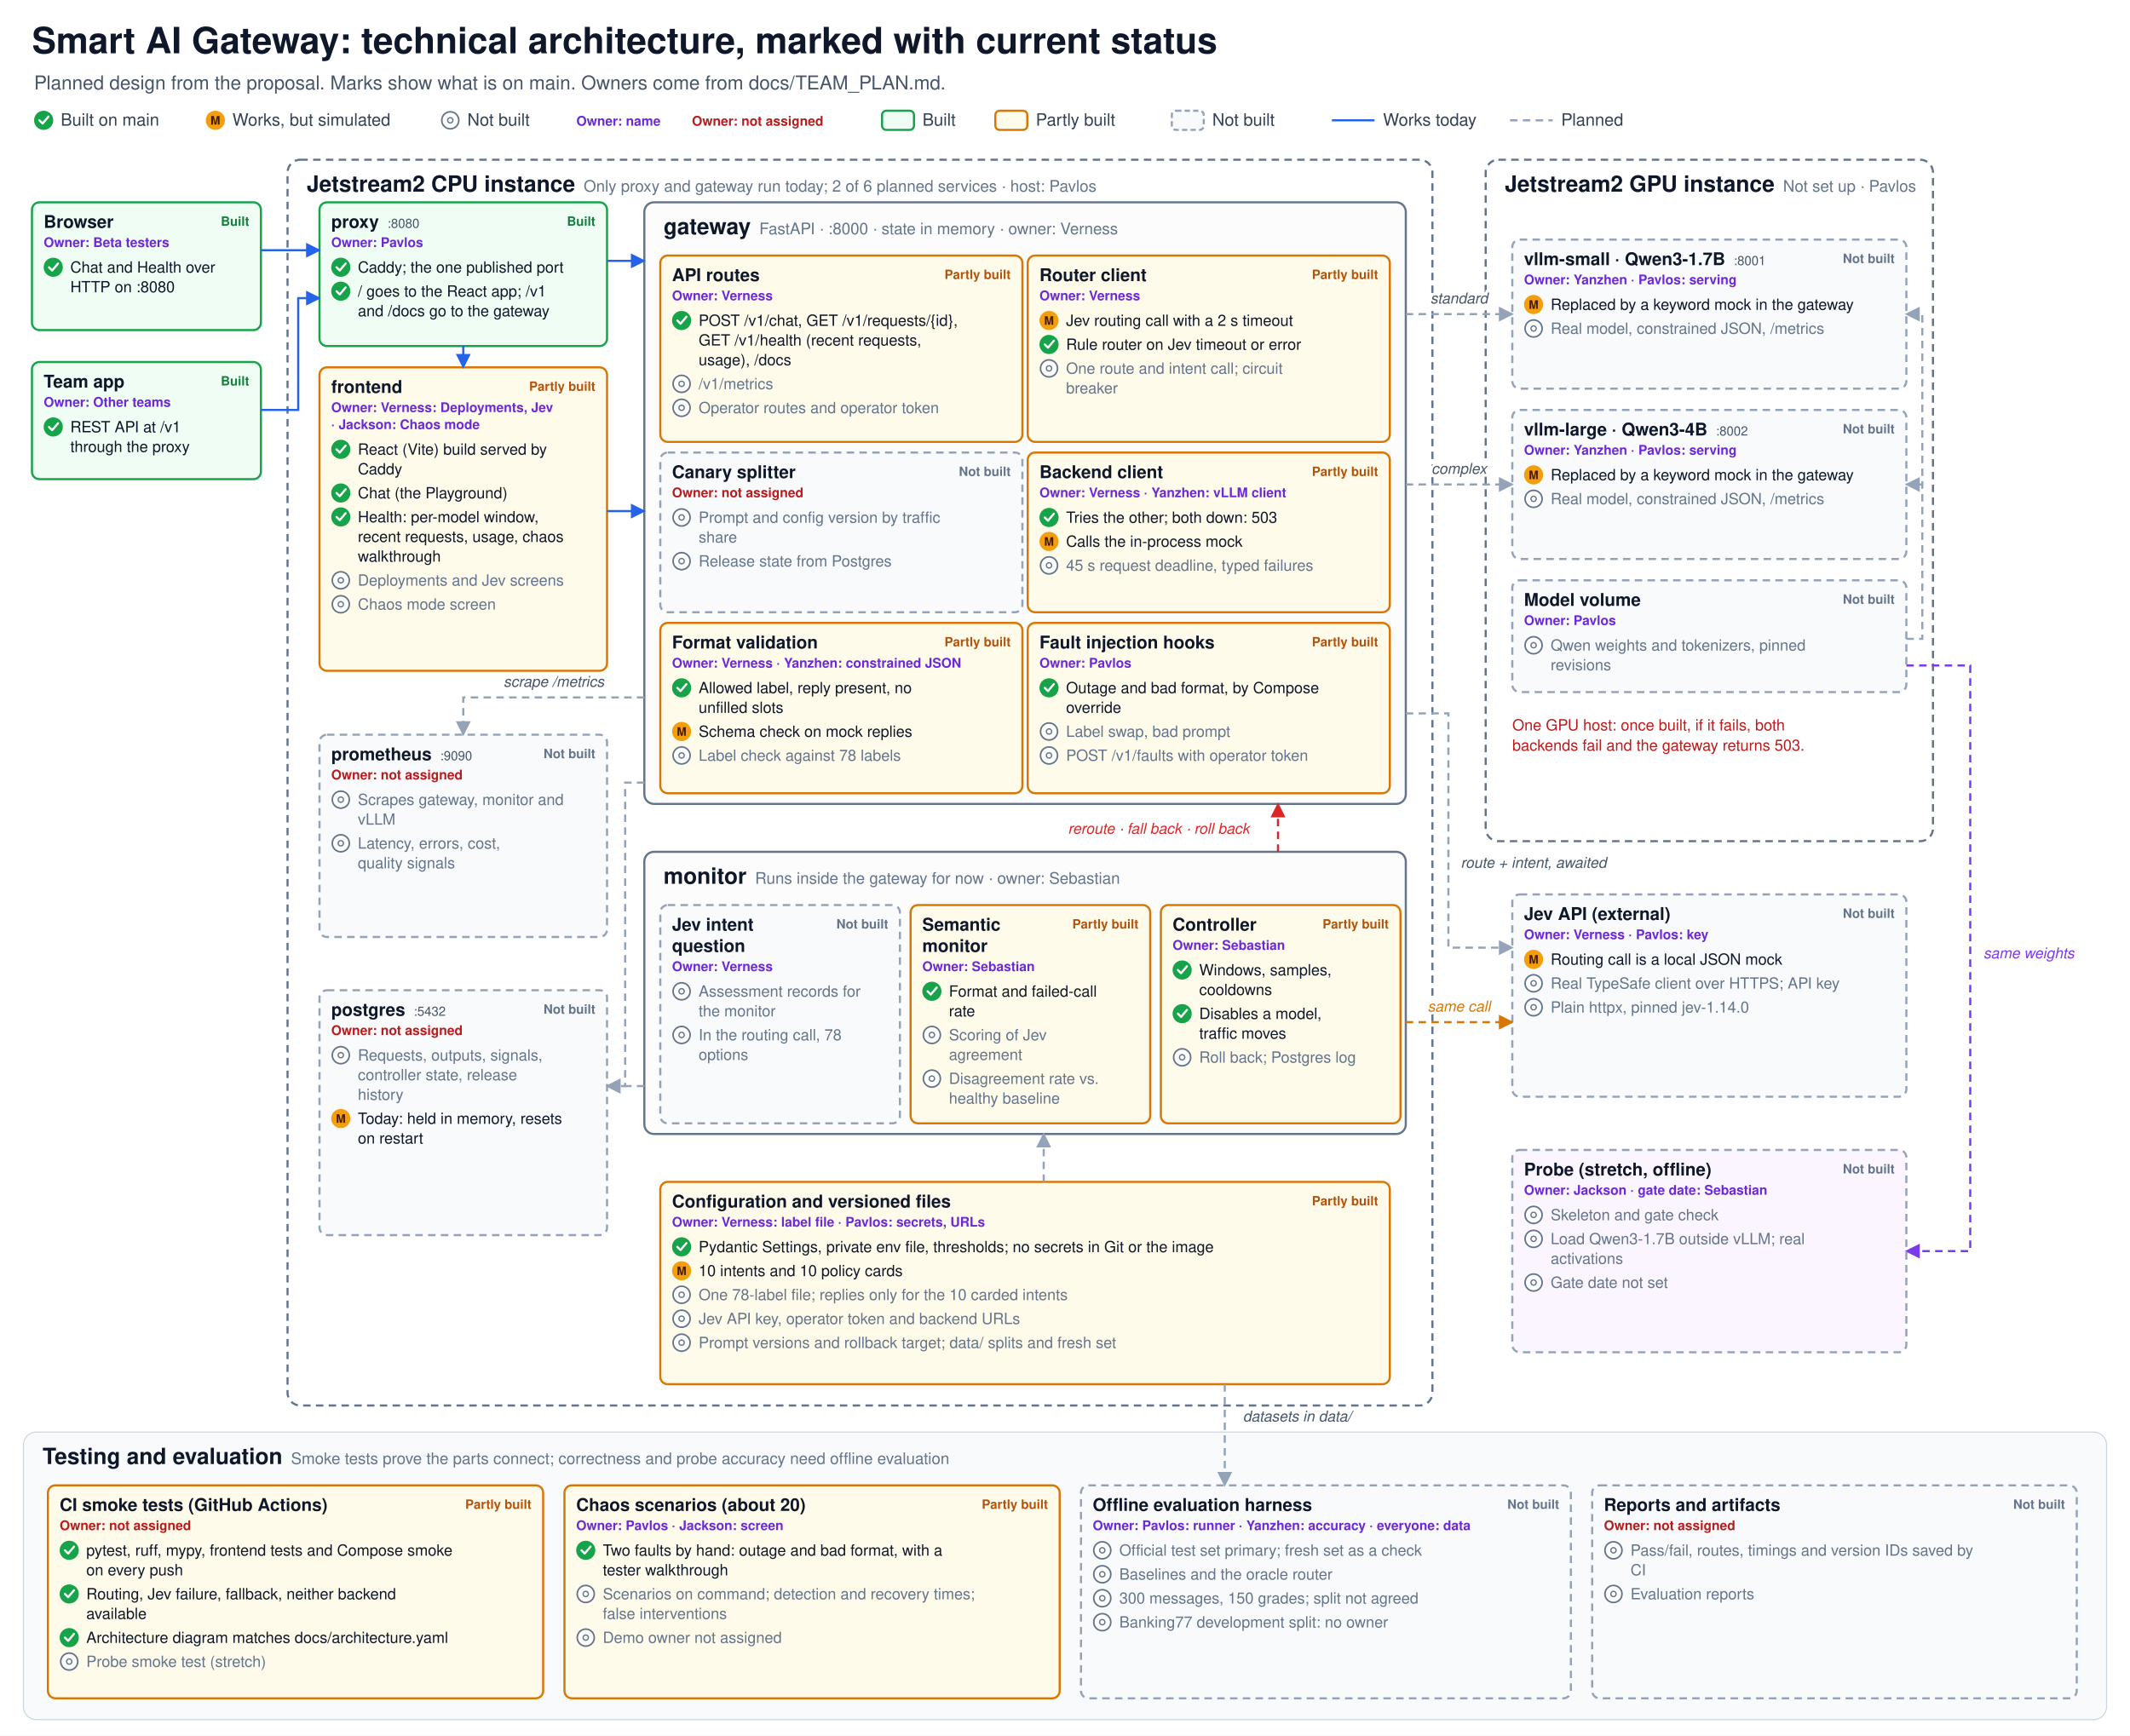
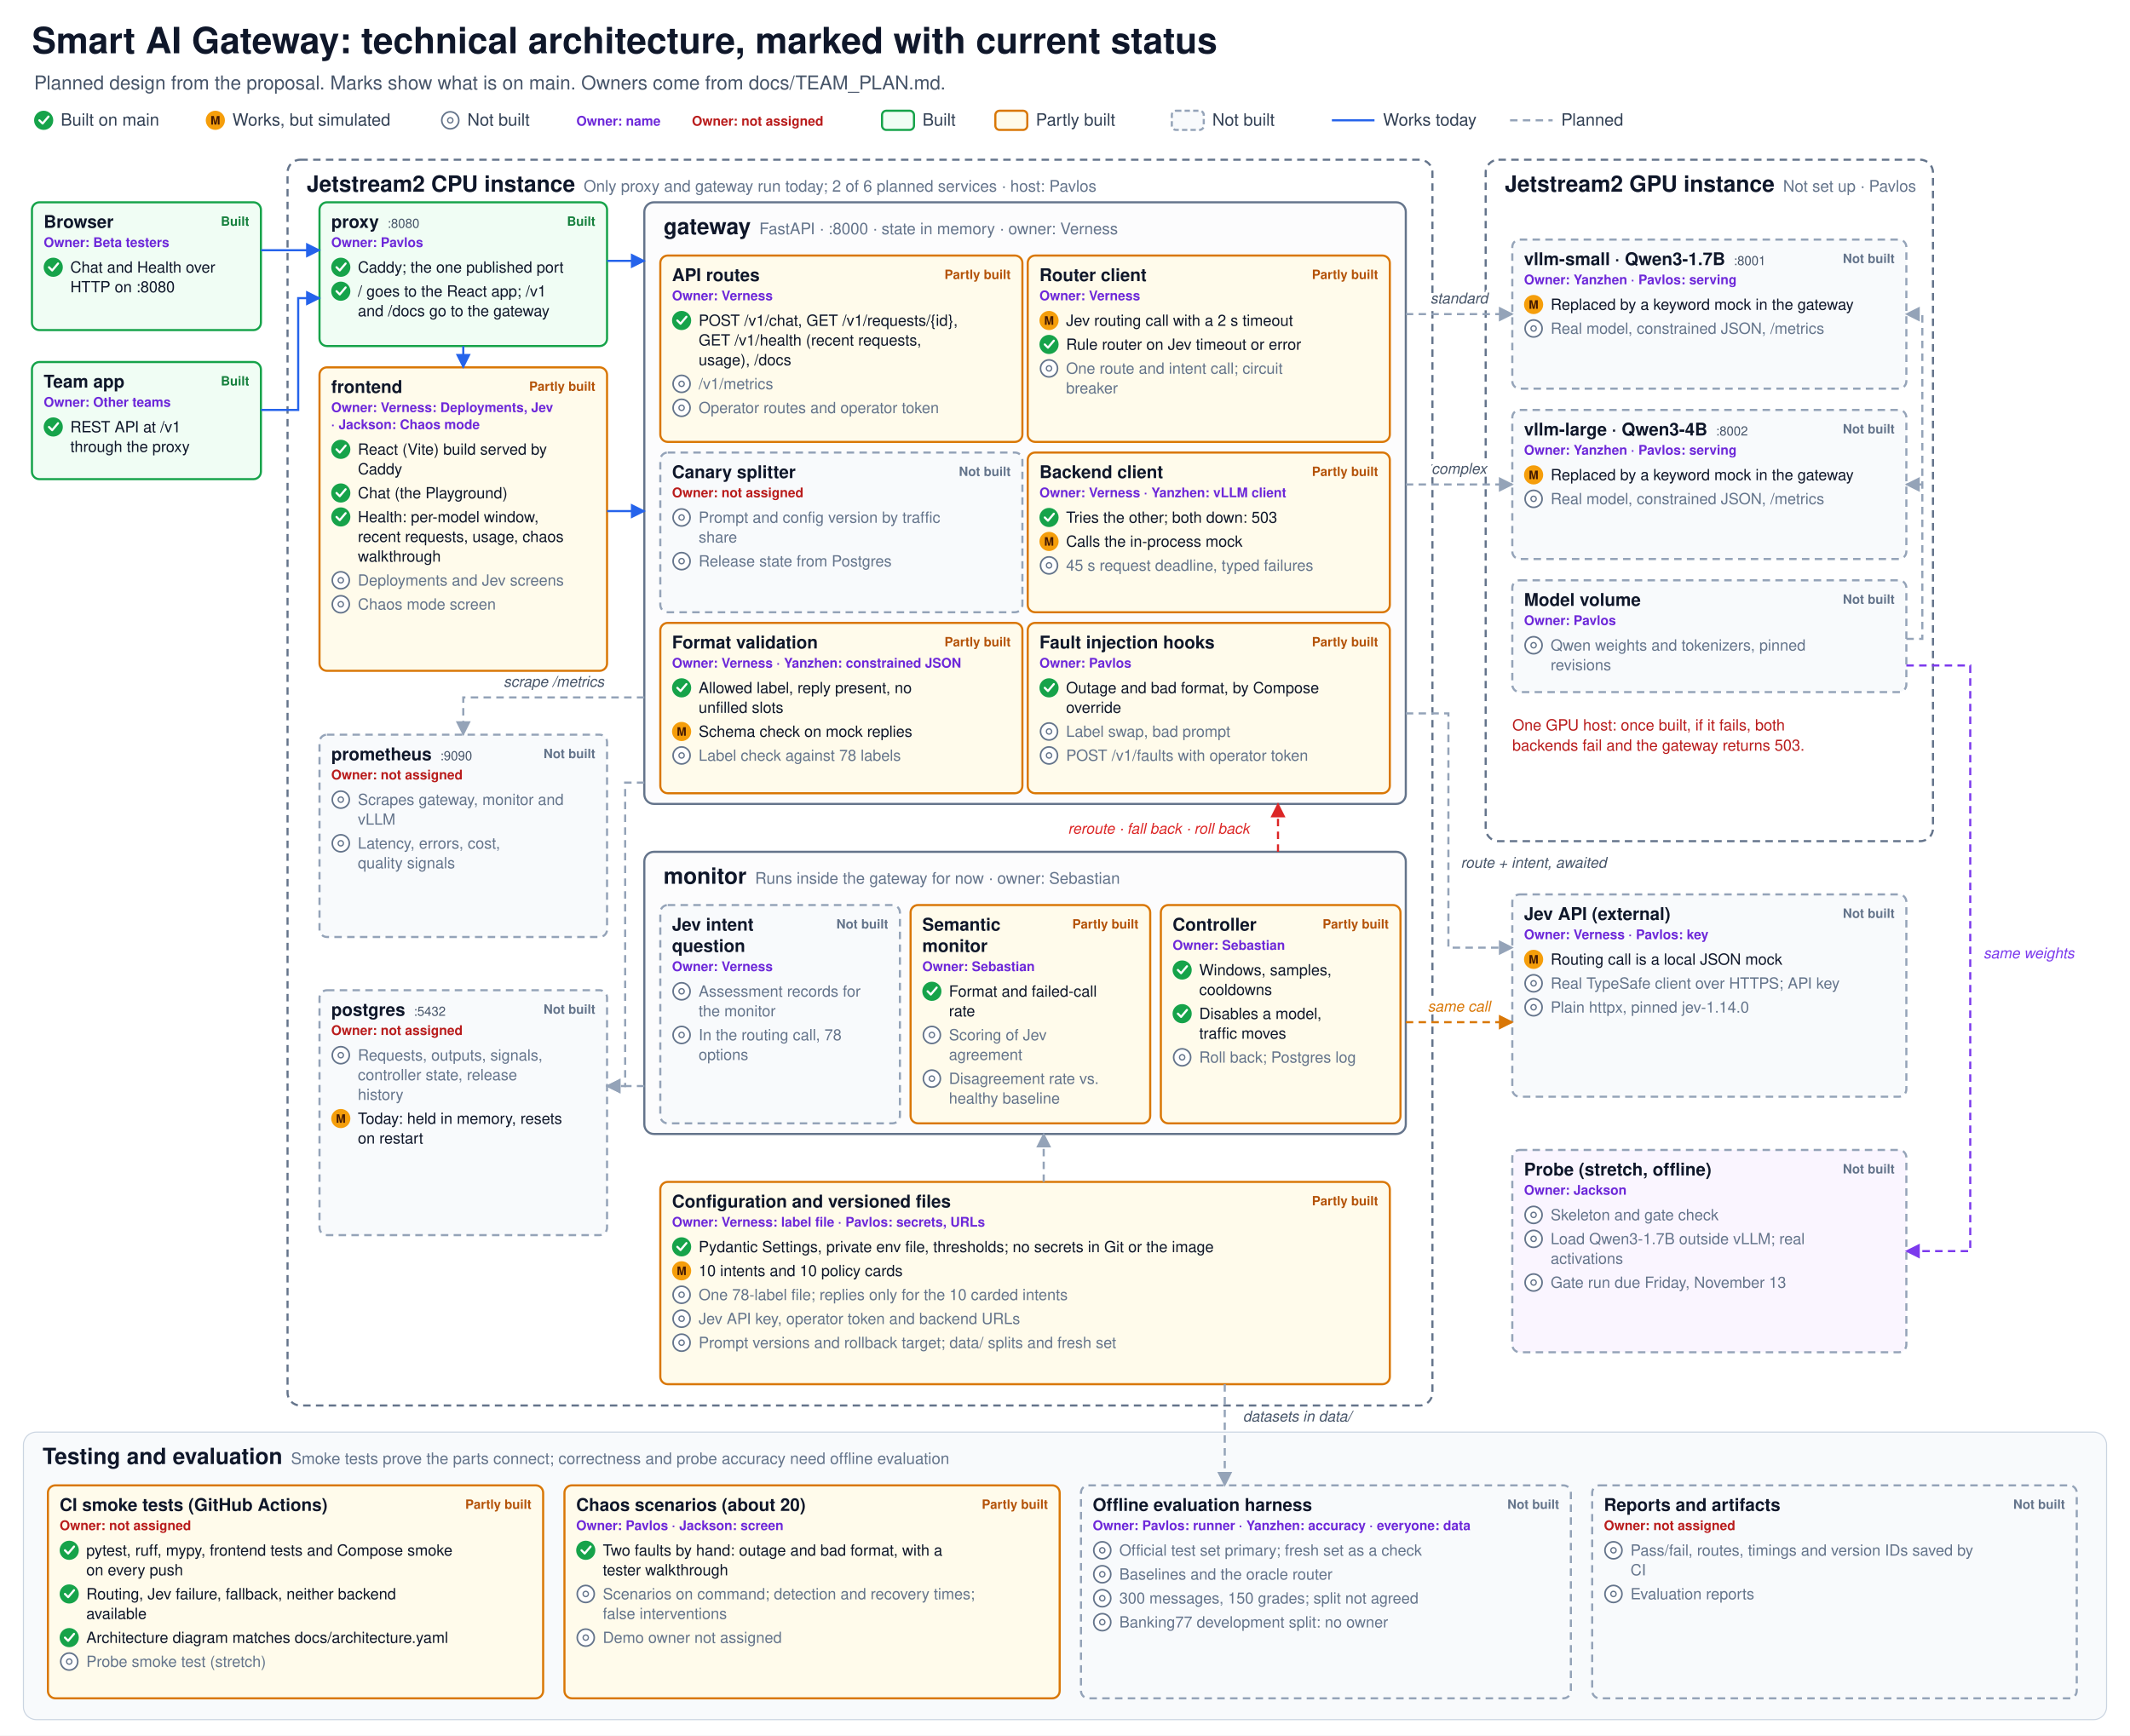
<svg xmlns="http://www.w3.org/2000/svg" width="2000" height="1630" viewBox="0 0 2000 1630" font-family="Helvetica, Arial, sans-serif">
  <defs>
    <marker id="arrow-live" viewBox="0 0 10 10" refX="9" refY="5" markerWidth="7" markerHeight="7" orient="auto">
      <path d="M0 0L10 5L0 10z" fill="#2563eb" />
    </marker>
    <marker id="arrow-planned" viewBox="0 0 10 10" refX="9" refY="5" markerWidth="7" markerHeight="7" orient="auto">
      <path d="M0 0L10 5L0 10z" fill="#94a3b8" />
    </marker>
    <marker id="arrow-async" viewBox="0 0 10 10" refX="9" refY="5" markerWidth="7" markerHeight="7" orient="auto">
      <path d="M0 0L10 5L0 10z" fill="#d97706" />
    </marker>
    <marker id="arrow-control" viewBox="0 0 10 10" refX="9" refY="5" markerWidth="7" markerHeight="7" orient="auto">
      <path d="M0 0L10 5L0 10z" fill="#dc2626" />
    </marker>
    <marker id="arrow-probe" viewBox="0 0 10 10" refX="9" refY="5" markerWidth="7" markerHeight="7" orient="auto">
      <path d="M0 0L10 5L0 10z" fill="#7c3aed" />
    </marker>
  </defs>
  <rect width="2000" height="1630" fill="#fff" />
  <text x="30" y="50" font-size="34" fill="#0f172a" font-weight="700" text-anchor="start">Smart AI Gateway: technical architecture, marked with current status</text>
  <text x="32" y="84" font-size="18" fill="#475569" text-anchor="start">Planned design from the proposal. Marks show what is on main. Owners come from docs/TEAM_PLAN.md.</text>
  <circle cx="41" cy="113" r="9" fill="#16a34a" />
  <path d="M37 113 L40 116 L45.5 109.5" stroke="#fff" stroke-width="2" fill="none" stroke-linecap="round" stroke-linejoin="round" />
  <text x="57" y="118" font-size="16" fill="#334155" text-anchor="start">Built on main</text>
  <circle cx="202.2" cy="113" r="9" fill="#f59e0b" />
  <text x="202.2" y="117" font-size="11" fill="#451a03" font-weight="700" text-anchor="middle">M</text>
  <text x="218.2" y="118" font-size="16" fill="#334155" text-anchor="start">Works, but simulated</text>
  <circle cx="422.8" cy="113" r="8" fill="#fff" stroke="#64748b" stroke-width="1.5" />
  <circle cx="422.8" cy="113" r="2.5" fill="none" stroke="#64748b" stroke-width="1.2" />
  <text x="438.8" y="118" font-size="16" fill="#334155" text-anchor="start">Not built</text>
  <text x="541.2" y="118" font-size="12.5" fill="#6d28d9" font-weight="700" text-anchor="start">Owner: name</text>
  <text x="649.7" y="118" font-size="12.5" fill="#b91c1c" font-weight="700" text-anchor="start">Owner: not assigned</text>
  <rect x="828.2" y="104" width="30" height="18" rx="4" fill="#f0fdf4" stroke="#16a34a" stroke-width="2" />
  <text x="866.2" y="118" font-size="16" fill="#334155" text-anchor="start">Built</text>
  <rect x="934.6" y="104" width="30" height="18" rx="4" fill="#fffbeb" stroke="#d97706" stroke-width="2" />
  <text x="972.6" y="118" font-size="16" fill="#334155" text-anchor="start">Partly built</text>
  <rect x="1100.3" y="104" width="30" height="18" rx="4" fill="#f8fafc" stroke="#94a3b8" stroke-width="2" stroke-dasharray="5 3" />
  <text x="1138.3" y="118" font-size="16" fill="#334155" text-anchor="start">Not built</text>
  <line x1="1250.6" y1="113" x2="1290.6" y2="113" stroke="#2563eb" stroke-width="2" />
  <text x="1298.6" y="118" font-size="16" fill="#334155" text-anchor="start">Works today</text>
  <line x1="1417.9" y1="113" x2="1457.9" y2="113" stroke="#94a3b8" stroke-width="2" stroke-dasharray="7 5" />
  <text x="1465.9" y="118" font-size="16" fill="#334155" text-anchor="start">Planned</text>
  <rect x="22" y="1345" width="1956" height="270" fill="#f8fafc" stroke="#cbd5e1" stroke-width="1" rx="12" />
  <text x="40" y="1375" font-size="21" font-weight="700" fill="#0f172a">Testing and evaluation<tspan dx="8" font-size="15" font-weight="400" fill="#64748b">Smoke tests prove the parts connect; correctness and probe accuracy need offline evaluation</tspan>
  </text>
  <rect x="270" y="150" width="1075" height="1170" fill="none" stroke="#64748b" stroke-width="2" stroke-dasharray="7 5" rx="12" />
  <text x="288" y="180" font-size="21" font-weight="700" fill="#0f172a">Jetstream2 CPU instance<tspan dx="8" font-size="15" font-weight="400" fill="#64748b">Only proxy and gateway run today; 2 of 6 planned services · host: Pavlos</tspan>
  </text>
  <rect x="1395" y="150" width="420" height="640" fill="none" stroke="#64748b" stroke-width="2" stroke-dasharray="7 5" rx="12" />
  <text x="1413" y="180" font-size="21" font-weight="700" fill="#0f172a">Jetstream2 GPU instance<tspan dx="8" font-size="15" font-weight="400" fill="#64748b">Not set up · Pavlos</tspan>
  </text>
  <rect x="605" y="190" width="715" height="565" fill="#fcfcfd" stroke="#64748b" stroke-width="2" rx="9" />
  <text x="623" y="220" font-size="21" font-weight="700" fill="#0f172a">gateway<tspan dx="8" font-size="15" font-weight="400" fill="#64748b">FastAPI · :8000 · state in memory · owner: Verness</tspan>
  </text>
  <rect x="605" y="800" width="715" height="265" fill="#fcfcfd" stroke="#64748b" stroke-width="2" rx="9" />
  <text x="623" y="830" font-size="21" font-weight="700" fill="#0f172a">monitor<tspan dx="8" font-size="15" font-weight="400" fill="#64748b">Runs inside the gateway for now · owner: Sebastian</tspan>
  </text>
  <g id="browser">
    <rect x="30" y="190" width="215" height="120" rx="7" fill="#f0fdf4" stroke="#16a34a" stroke-width="2" />
    <text x="234" y="212" font-size="12" fill="#15803d" font-weight="700" text-anchor="end">Built</text>
    <text x="41" y="214" font-size="16.5" font-weight="700" fill="#0f172a">Browser</text>
    <text x="41" y="232" font-size="12.5" fill="#6d28d9" font-weight="700" text-anchor="start">Owner: Beta testers</text>
    <circle cx="50" cy="251" r="9" fill="#16a34a" />
    <path d="M46 251 L49 254 L54.5 247.5" stroke="#fff" stroke-width="2" fill="none" stroke-linecap="round" stroke-linejoin="round" />
    <text x="66" y="256" font-size="14.5" fill="#0f172a" text-anchor="start">Chat and Health over</text>
    <text x="66" y="274.5" font-size="14.5" fill="#0f172a" text-anchor="start">HTTP on :8080</text>
  </g>
  <g id="team_app">
    <rect x="30" y="340" width="215" height="110" rx="7" fill="#f0fdf4" stroke="#16a34a" stroke-width="2" />
    <text x="234" y="362" font-size="12" fill="#15803d" font-weight="700" text-anchor="end">Built</text>
    <text x="41" y="364" font-size="16.5" font-weight="700" fill="#0f172a">Team app</text>
    <text x="41" y="382" font-size="12.5" fill="#6d28d9" font-weight="700" text-anchor="start">Owner: Other teams</text>
    <circle cx="50" cy="401" r="9" fill="#16a34a" />
    <path d="M46 401 L49 404 L54.5 397.5" stroke="#fff" stroke-width="2" fill="none" stroke-linecap="round" stroke-linejoin="round" />
    <text x="66" y="406" font-size="14.5" fill="#0f172a" text-anchor="start">REST API at /v1</text>
    <text x="66" y="424.5" font-size="14.5" fill="#0f172a" text-anchor="start">through the proxy</text>
  </g>
  <g id="proxy">
    <rect x="300" y="190" width="270" height="135" rx="7" fill="#f0fdf4" stroke="#16a34a" stroke-width="2" />
    <text x="559" y="212" font-size="12" fill="#15803d" font-weight="700" text-anchor="end">Built</text>
    <text x="311" y="214" font-size="16.5" font-weight="700" fill="#0f172a">proxy<tspan dx="8" font-size="12" font-weight="400" fill="#475569">:8080</tspan>
    </text>
    <text x="311" y="232" font-size="12.5" fill="#6d28d9" font-weight="700" text-anchor="start">Owner: Pavlos</text>
    <circle cx="320" cy="251" r="9" fill="#16a34a" />
    <path d="M316 251 L319 254 L324.5 247.5" stroke="#fff" stroke-width="2" fill="none" stroke-linecap="round" stroke-linejoin="round" />
    <text x="336" y="256" font-size="14.5" fill="#0f172a" text-anchor="start">Caddy; the one published port</text>
    <circle cx="320" cy="273.5" r="9" fill="#16a34a" />
    <path d="M316 273.5 L319 276.5 L324.5 270" stroke="#fff" stroke-width="2" fill="none" stroke-linecap="round" stroke-linejoin="round" />
    <text x="336" y="278.5" font-size="14.5" fill="#0f172a" text-anchor="start">/ goes to the React app; /v1</text>
    <text x="336" y="297" font-size="14.5" fill="#0f172a" text-anchor="start">and /docs go to the gateway</text>
  </g>
  <g id="frontend">
    <rect x="300" y="345" width="270" height="285" rx="7" fill="#fffbeb" stroke="#d97706" stroke-width="2" />
    <text x="559" y="367" font-size="12" fill="#b45309" font-weight="700" text-anchor="end">Partly built</text>
    <text x="311" y="369" font-size="16.5" font-weight="700" fill="#0f172a">frontend</text>
    <text x="311" y="387" font-size="12.5" fill="#6d28d9" font-weight="700" text-anchor="start">Owner: Verness: Deployments, Jev</text>
    <text x="311" y="403" font-size="12.5" fill="#6d28d9" font-weight="700" text-anchor="start">· Jackson: Chaos mode</text>
    <circle cx="320" cy="422" r="9" fill="#16a34a" />
    <path d="M316 422 L319 425 L324.5 418.5" stroke="#fff" stroke-width="2" fill="none" stroke-linecap="round" stroke-linejoin="round" />
    <text x="336" y="427" font-size="14.5" fill="#0f172a" text-anchor="start">React (Vite) build served by</text>
    <text x="336" y="445.5" font-size="14.5" fill="#0f172a" text-anchor="start">Caddy</text>
    <circle cx="320" cy="463" r="9" fill="#16a34a" />
    <path d="M316 463 L319 466 L324.5 459.5" stroke="#fff" stroke-width="2" fill="none" stroke-linecap="round" stroke-linejoin="round" />
    <text x="336" y="468" font-size="14.5" fill="#0f172a" text-anchor="start">Chat (the Playground)</text>
    <circle cx="320" cy="485.5" r="9" fill="#16a34a" />
    <path d="M316 485.5 L319 488.5 L324.5 482" stroke="#fff" stroke-width="2" fill="none" stroke-linecap="round" stroke-linejoin="round" />
    <text x="336" y="490.5" font-size="14.5" fill="#0f172a" text-anchor="start">Health: per-model window,</text>
    <text x="336" y="509" font-size="14.5" fill="#0f172a" text-anchor="start">recent requests, usage, chaos</text>
    <text x="336" y="527.5" font-size="14.5" fill="#0f172a" text-anchor="start">walkthrough</text>
    <circle cx="320" cy="545" r="8" fill="#fff" stroke="#64748b" stroke-width="1.5" />
    <circle cx="320" cy="545" r="2.5" fill="none" stroke="#64748b" stroke-width="1.2" />
    <text x="336" y="550" font-size="14.5" fill="#64748b" text-anchor="start">Deployments and Jev screens</text>
    <circle cx="320" cy="567.5" r="8" fill="#fff" stroke="#64748b" stroke-width="1.5" />
    <circle cx="320" cy="567.5" r="2.5" fill="none" stroke="#64748b" stroke-width="1.2" />
    <text x="336" y="572.5" font-size="14.5" fill="#64748b" text-anchor="start">Chaos mode screen</text>
  </g>
  <g id="api_routes">
    <rect x="620" y="240" width="340" height="175" rx="7" fill="#fffbeb" stroke="#d97706" stroke-width="2" />
    <text x="949" y="262" font-size="12" fill="#b45309" font-weight="700" text-anchor="end">Partly built</text>
    <text x="631" y="264" font-size="16.5" font-weight="700" fill="#0f172a">API routes</text>
    <text x="631" y="282" font-size="12.5" fill="#6d28d9" font-weight="700" text-anchor="start">Owner: Verness</text>
    <circle cx="640" cy="301" r="9" fill="#16a34a" />
    <path d="M636 301 L639 304 L644.5 297.5" stroke="#fff" stroke-width="2" fill="none" stroke-linecap="round" stroke-linejoin="round" />
    <text x="656" y="306" font-size="14.5" fill="#0f172a" text-anchor="start">POST /v1/chat, GET /v1/requests/{id},</text>
    <text x="656" y="324.5" font-size="14.5" fill="#0f172a" text-anchor="start">GET /v1/health (recent requests,</text>
    <text x="656" y="343" font-size="14.5" fill="#0f172a" text-anchor="start">usage), /docs</text>
    <circle cx="640" cy="360.5" r="8" fill="#fff" stroke="#64748b" stroke-width="1.5" />
    <circle cx="640" cy="360.5" r="2.5" fill="none" stroke="#64748b" stroke-width="1.2" />
    <text x="656" y="365.5" font-size="14.5" fill="#64748b" text-anchor="start">/v1/metrics</text>
    <circle cx="640" cy="383" r="8" fill="#fff" stroke="#64748b" stroke-width="1.5" />
    <circle cx="640" cy="383" r="2.5" fill="none" stroke="#64748b" stroke-width="1.2" />
    <text x="656" y="388" font-size="14.5" fill="#64748b" text-anchor="start">Operator routes and operator token</text>
  </g>
  <g id="router_client">
    <rect x="965" y="240" width="340" height="175" rx="7" fill="#fffbeb" stroke="#d97706" stroke-width="2" />
    <text x="1294" y="262" font-size="12" fill="#b45309" font-weight="700" text-anchor="end">Partly built</text>
    <text x="976" y="264" font-size="16.5" font-weight="700" fill="#0f172a">Router client</text>
    <text x="976" y="282" font-size="12.5" fill="#6d28d9" font-weight="700" text-anchor="start">Owner: Verness</text>
    <circle cx="985" cy="301" r="9" fill="#f59e0b" />
    <text x="985" y="305" font-size="11" fill="#451a03" font-weight="700" text-anchor="middle">M</text>
    <text x="1001" y="306" font-size="14.5" fill="#0f172a" text-anchor="start">Jev routing call with a 2 s timeout</text>
    <circle cx="985" cy="323.5" r="9" fill="#16a34a" />
    <path d="M981 323.5 L984 326.5 L989.5 320" stroke="#fff" stroke-width="2" fill="none" stroke-linecap="round" stroke-linejoin="round" />
    <text x="1001" y="328.5" font-size="14.5" fill="#0f172a" text-anchor="start">Rule router on Jev timeout or error</text>
    <circle cx="985" cy="346" r="8" fill="#fff" stroke="#64748b" stroke-width="1.5" />
    <circle cx="985" cy="346" r="2.5" fill="none" stroke="#64748b" stroke-width="1.2" />
    <text x="1001" y="351" font-size="14.5" fill="#64748b" text-anchor="start">One route and intent call; circuit</text>
    <text x="1001" y="369.5" font-size="14.5" fill="#64748b" text-anchor="start">breaker</text>
  </g>
  <g id="canary_splitter">
    <rect x="620" y="425" width="340" height="150" rx="7" fill="#f8fafc" stroke="#94a3b8" stroke-width="2" stroke-dasharray="7 5" />
    <text x="949" y="447" font-size="12" fill="#64748b" font-weight="700" text-anchor="end">Not built</text>
    <text x="631" y="449" font-size="16.5" font-weight="700" fill="#0f172a">Canary splitter</text>
    <text x="631" y="467" font-size="12.5" fill="#b91c1c" font-weight="700" text-anchor="start">Owner: not assigned</text>
    <circle cx="640" cy="486" r="8" fill="#fff" stroke="#64748b" stroke-width="1.5" />
    <circle cx="640" cy="486" r="2.5" fill="none" stroke="#64748b" stroke-width="1.2" />
    <text x="656" y="491" font-size="14.5" fill="#64748b" text-anchor="start">Prompt and config version by traffic</text>
    <text x="656" y="509.5" font-size="14.5" fill="#64748b" text-anchor="start">share</text>
    <circle cx="640" cy="527" r="8" fill="#fff" stroke="#64748b" stroke-width="1.5" />
    <circle cx="640" cy="527" r="2.5" fill="none" stroke="#64748b" stroke-width="1.2" />
    <text x="656" y="532" font-size="14.5" fill="#64748b" text-anchor="start">Release state from Postgres</text>
  </g>
  <g id="backend_client">
    <rect x="965" y="425" width="340" height="150" rx="7" fill="#fffbeb" stroke="#d97706" stroke-width="2" />
    <text x="1294" y="447" font-size="12" fill="#b45309" font-weight="700" text-anchor="end">Partly built</text>
    <text x="976" y="449" font-size="16.5" font-weight="700" fill="#0f172a">Backend client</text>
    <text x="976" y="467" font-size="12.5" fill="#6d28d9" font-weight="700" text-anchor="start">Owner: Verness · Yanzhen: vLLM client</text>
    <circle cx="985" cy="486" r="9" fill="#16a34a" />
    <path d="M981 486 L984 489 L989.5 482.5" stroke="#fff" stroke-width="2" fill="none" stroke-linecap="round" stroke-linejoin="round" />
    <text x="1001" y="491" font-size="14.5" fill="#0f172a" text-anchor="start">Tries the other; both down: 503</text>
    <circle cx="985" cy="508.5" r="9" fill="#f59e0b" />
    <text x="985" y="512.5" font-size="11" fill="#451a03" font-weight="700" text-anchor="middle">M</text>
    <text x="1001" y="513.5" font-size="14.5" fill="#0f172a" text-anchor="start">Calls the in-process mock</text>
    <circle cx="985" cy="531" r="8" fill="#fff" stroke="#64748b" stroke-width="1.5" />
    <circle cx="985" cy="531" r="2.5" fill="none" stroke="#64748b" stroke-width="1.2" />
    <text x="1001" y="536" font-size="14.5" fill="#64748b" text-anchor="start">45 s request deadline, typed failures</text>
  </g>
  <g id="format_validation">
    <rect x="620" y="585" width="340" height="160" rx="7" fill="#fffbeb" stroke="#d97706" stroke-width="2" />
    <text x="949" y="607" font-size="12" fill="#b45309" font-weight="700" text-anchor="end">Partly built</text>
    <text x="631" y="609" font-size="16.5" font-weight="700" fill="#0f172a">Format validation</text>
    <text x="631" y="627" font-size="12.5" fill="#6d28d9" font-weight="700" text-anchor="start">Owner: Verness · Yanzhen: constrained JSON</text>
    <circle cx="640" cy="646" r="9" fill="#16a34a" />
    <path d="M636 646 L639 649 L644.5 642.5" stroke="#fff" stroke-width="2" fill="none" stroke-linecap="round" stroke-linejoin="round" />
    <text x="656" y="651" font-size="14.5" fill="#0f172a" text-anchor="start">Allowed label, reply present, no</text>
    <text x="656" y="669.5" font-size="14.5" fill="#0f172a" text-anchor="start">unfilled slots</text>
    <circle cx="640" cy="687" r="9" fill="#f59e0b" />
    <text x="640" y="691" font-size="11" fill="#451a03" font-weight="700" text-anchor="middle">M</text>
    <text x="656" y="692" font-size="14.5" fill="#0f172a" text-anchor="start">Schema check on mock replies</text>
    <circle cx="640" cy="709.5" r="8" fill="#fff" stroke="#64748b" stroke-width="1.5" />
    <circle cx="640" cy="709.5" r="2.5" fill="none" stroke="#64748b" stroke-width="1.2" />
    <text x="656" y="714.5" font-size="14.5" fill="#64748b" text-anchor="start">Label check against 78 labels</text>
  </g>
  <g id="fault_hooks">
    <rect x="965" y="585" width="340" height="160" rx="7" fill="#fffbeb" stroke="#d97706" stroke-width="2" />
    <text x="1294" y="607" font-size="12" fill="#b45309" font-weight="700" text-anchor="end">Partly built</text>
    <text x="976" y="609" font-size="16.5" font-weight="700" fill="#0f172a">Fault injection hooks</text>
    <text x="976" y="627" font-size="12.5" fill="#6d28d9" font-weight="700" text-anchor="start">Owner: Pavlos</text>
    <circle cx="985" cy="646" r="9" fill="#16a34a" />
    <path d="M981 646 L984 649 L989.5 642.5" stroke="#fff" stroke-width="2" fill="none" stroke-linecap="round" stroke-linejoin="round" />
    <text x="1001" y="651" font-size="14.5" fill="#0f172a" text-anchor="start">Outage and bad format, by Compose</text>
    <text x="1001" y="669.5" font-size="14.5" fill="#0f172a" text-anchor="start">override</text>
    <circle cx="985" cy="687" r="8" fill="#fff" stroke="#64748b" stroke-width="1.5" />
    <circle cx="985" cy="687" r="2.5" fill="none" stroke="#64748b" stroke-width="1.2" />
    <text x="1001" y="692" font-size="14.5" fill="#64748b" text-anchor="start">Label swap, bad prompt</text>
    <circle cx="985" cy="709.5" r="8" fill="#fff" stroke="#64748b" stroke-width="1.5" />
    <circle cx="985" cy="709.5" r="2.5" fill="none" stroke="#64748b" stroke-width="1.2" />
    <text x="1001" y="714.5" font-size="14.5" fill="#64748b" text-anchor="start">POST /v1/faults with operator token</text>
  </g>
  <g id="jev_intent">
    <rect x="620" y="850" width="225" height="205" rx="7" fill="#f8fafc" stroke="#94a3b8" stroke-width="2" stroke-dasharray="7 5" />
    <text x="834" y="872" font-size="12" fill="#64748b" font-weight="700" text-anchor="end">Not built</text>
    <text x="631" y="874" font-size="16.5" font-weight="700" fill="#0f172a">Jev intent</text>
    <text x="631" y="894" font-size="16.5" font-weight="700" fill="#0f172a">question</text>
    <text x="631" y="912" font-size="12.5" fill="#6d28d9" font-weight="700" text-anchor="start">Owner: Verness</text>
    <circle cx="640" cy="931" r="8" fill="#fff" stroke="#64748b" stroke-width="1.5" />
    <circle cx="640" cy="931" r="2.5" fill="none" stroke="#64748b" stroke-width="1.2" />
    <text x="656" y="936" font-size="14.5" fill="#64748b" text-anchor="start">Assessment records for</text>
    <text x="656" y="954.5" font-size="14.5" fill="#64748b" text-anchor="start">the monitor</text>
    <circle cx="640" cy="972" r="8" fill="#fff" stroke="#64748b" stroke-width="1.5" />
    <circle cx="640" cy="972" r="2.5" fill="none" stroke="#64748b" stroke-width="1.2" />
    <text x="656" y="977" font-size="14.5" fill="#64748b" text-anchor="start">In the routing call, 78</text>
    <text x="656" y="995.5" font-size="14.5" fill="#64748b" text-anchor="start">options</text>
  </g>
  <g id="semantic_monitor">
    <rect x="855" y="850" width="225" height="205" rx="7" fill="#fffbeb" stroke="#d97706" stroke-width="2" />
    <text x="1069" y="872" font-size="12" fill="#b45309" font-weight="700" text-anchor="end">Partly built</text>
    <text x="866" y="874" font-size="16.5" font-weight="700" fill="#0f172a">Semantic</text>
    <text x="866" y="894" font-size="16.5" font-weight="700" fill="#0f172a">monitor</text>
    <text x="866" y="912" font-size="12.5" fill="#6d28d9" font-weight="700" text-anchor="start">Owner: Sebastian</text>
    <circle cx="875" cy="931" r="9" fill="#16a34a" />
    <path d="M871 931 L874 934 L879.5 927.5" stroke="#fff" stroke-width="2" fill="none" stroke-linecap="round" stroke-linejoin="round" />
    <text x="891" y="936" font-size="14.5" fill="#0f172a" text-anchor="start">Format and failed-call</text>
    <text x="891" y="954.5" font-size="14.5" fill="#0f172a" text-anchor="start">rate</text>
    <circle cx="875" cy="972" r="8" fill="#fff" stroke="#64748b" stroke-width="1.5" />
    <circle cx="875" cy="972" r="2.5" fill="none" stroke="#64748b" stroke-width="1.2" />
    <text x="891" y="977" font-size="14.5" fill="#64748b" text-anchor="start">Scoring of Jev</text>
    <text x="891" y="995.5" font-size="14.5" fill="#64748b" text-anchor="start">agreement</text>
    <circle cx="875" cy="1013" r="8" fill="#fff" stroke="#64748b" stroke-width="1.5" />
    <circle cx="875" cy="1013" r="2.5" fill="none" stroke="#64748b" stroke-width="1.2" />
    <text x="891" y="1018" font-size="14.5" fill="#64748b" text-anchor="start">Disagreement rate vs.</text>
    <text x="891" y="1036.5" font-size="14.5" fill="#64748b" text-anchor="start">healthy baseline</text>
  </g>
  <g id="controller">
    <rect x="1090" y="850" width="225" height="205" rx="7" fill="#fffbeb" stroke="#d97706" stroke-width="2" />
    <text x="1304" y="872" font-size="12" fill="#b45309" font-weight="700" text-anchor="end">Partly built</text>
    <text x="1101" y="874" font-size="16.5" font-weight="700" fill="#0f172a">Controller</text>
    <text x="1101" y="892" font-size="12.5" fill="#6d28d9" font-weight="700" text-anchor="start">Owner: Sebastian</text>
    <circle cx="1110" cy="911" r="9" fill="#16a34a" />
    <path d="M1106 911 L1109 914 L1114.5 907.5" stroke="#fff" stroke-width="2" fill="none" stroke-linecap="round" stroke-linejoin="round" />
    <text x="1126" y="916" font-size="14.5" fill="#0f172a" text-anchor="start">Windows, samples,</text>
    <text x="1126" y="934.5" font-size="14.5" fill="#0f172a" text-anchor="start">cooldowns</text>
    <circle cx="1110" cy="952" r="9" fill="#16a34a" />
    <path d="M1106 952 L1109 955 L1114.5 948.5" stroke="#fff" stroke-width="2" fill="none" stroke-linecap="round" stroke-linejoin="round" />
    <text x="1126" y="957" font-size="14.5" fill="#0f172a" text-anchor="start">Disables a model,</text>
    <text x="1126" y="975.5" font-size="14.5" fill="#0f172a" text-anchor="start">traffic moves</text>
    <circle cx="1110" cy="993" r="8" fill="#fff" stroke="#64748b" stroke-width="1.5" />
    <circle cx="1110" cy="993" r="2.5" fill="none" stroke="#64748b" stroke-width="1.2" />
    <text x="1126" y="998" font-size="14.5" fill="#64748b" text-anchor="start">Roll back; Postgres log</text>
  </g>
  <g id="prometheus">
    <rect x="300" y="690" width="270" height="190" rx="7" fill="#f8fafc" stroke="#94a3b8" stroke-width="2" stroke-dasharray="7 5" />
    <text x="559" y="712" font-size="12" fill="#64748b" font-weight="700" text-anchor="end">Not built</text>
    <text x="311" y="714" font-size="16.5" font-weight="700" fill="#0f172a">prometheus<tspan dx="8" font-size="12" font-weight="400" fill="#475569">:9090</tspan>
    </text>
    <text x="311" y="732" font-size="12.5" fill="#b91c1c" font-weight="700" text-anchor="start">Owner: not assigned</text>
    <circle cx="320" cy="751" r="8" fill="#fff" stroke="#64748b" stroke-width="1.5" />
    <circle cx="320" cy="751" r="2.5" fill="none" stroke="#64748b" stroke-width="1.2" />
    <text x="336" y="756" font-size="14.5" fill="#64748b" text-anchor="start">Scrapes gateway, monitor and</text>
    <text x="336" y="774.5" font-size="14.5" fill="#64748b" text-anchor="start">vLLM</text>
    <circle cx="320" cy="792" r="8" fill="#fff" stroke="#64748b" stroke-width="1.5" />
    <circle cx="320" cy="792" r="2.5" fill="none" stroke="#64748b" stroke-width="1.2" />
    <text x="336" y="797" font-size="14.5" fill="#64748b" text-anchor="start">Latency, errors, cost,</text>
    <text x="336" y="815.5" font-size="14.5" fill="#64748b" text-anchor="start">quality signals</text>
  </g>
  <g id="postgres">
    <rect x="300" y="930" width="270" height="230" rx="7" fill="#f8fafc" stroke="#94a3b8" stroke-width="2" stroke-dasharray="7 5" />
    <text x="559" y="952" font-size="12" fill="#64748b" font-weight="700" text-anchor="end">Not built</text>
    <text x="311" y="954" font-size="16.5" font-weight="700" fill="#0f172a">postgres<tspan dx="8" font-size="12" font-weight="400" fill="#475569">:5432</tspan>
    </text>
    <text x="311" y="972" font-size="12.5" fill="#b91c1c" font-weight="700" text-anchor="start">Owner: not assigned</text>
    <circle cx="320" cy="991" r="8" fill="#fff" stroke="#64748b" stroke-width="1.5" />
    <circle cx="320" cy="991" r="2.5" fill="none" stroke="#64748b" stroke-width="1.2" />
    <text x="336" y="996" font-size="14.5" fill="#64748b" text-anchor="start">Requests, outputs, signals,</text>
    <text x="336" y="1014.5" font-size="14.5" fill="#64748b" text-anchor="start">controller state, release</text>
    <text x="336" y="1033" font-size="14.5" fill="#64748b" text-anchor="start">history</text>
    <circle cx="320" cy="1050.5" r="9" fill="#f59e0b" />
    <text x="320" y="1054.5" font-size="11" fill="#451a03" font-weight="700" text-anchor="middle">M</text>
    <text x="336" y="1055.5" font-size="14.5" fill="#0f172a" text-anchor="start">Today: held in memory, resets</text>
    <text x="336" y="1074" font-size="14.5" fill="#0f172a" text-anchor="start">on restart</text>
  </g>
  <g id="configuration">
    <rect x="620" y="1110" width="685" height="190" rx="7" fill="#fffbeb" stroke="#d97706" stroke-width="2" />
    <text x="1294" y="1132" font-size="12" fill="#b45309" font-weight="700" text-anchor="end">Partly built</text>
    <text x="631" y="1134" font-size="16.5" font-weight="700" fill="#0f172a">Configuration and versioned files</text>
    <text x="631" y="1152" font-size="12.5" fill="#6d28d9" font-weight="700" text-anchor="start">Owner: Verness: label file · Pavlos: secrets, URLs</text>
    <circle cx="640" cy="1171" r="9" fill="#16a34a" />
    <path d="M636 1171 L639 1174 L644.5 1167.5" stroke="#fff" stroke-width="2" fill="none" stroke-linecap="round" stroke-linejoin="round" />
    <text x="656" y="1176" font-size="14.5" fill="#0f172a" text-anchor="start">Pydantic Settings, private env file, thresholds; no secrets in Git or the image</text>
    <circle cx="640" cy="1193.5" r="9" fill="#f59e0b" />
    <text x="640" y="1197.5" font-size="11" fill="#451a03" font-weight="700" text-anchor="middle">M</text>
    <text x="656" y="1198.5" font-size="14.5" fill="#0f172a" text-anchor="start">10 intents and 10 policy cards</text>
    <circle cx="640" cy="1216" r="8" fill="#fff" stroke="#64748b" stroke-width="1.5" />
    <circle cx="640" cy="1216" r="2.5" fill="none" stroke="#64748b" stroke-width="1.2" />
    <text x="656" y="1221" font-size="14.5" fill="#64748b" text-anchor="start">One 78-label file; replies only for the 10 carded intents</text>
    <circle cx="640" cy="1238.5" r="8" fill="#fff" stroke="#64748b" stroke-width="1.5" />
    <circle cx="640" cy="1238.5" r="2.5" fill="none" stroke="#64748b" stroke-width="1.2" />
    <text x="656" y="1243.5" font-size="14.5" fill="#64748b" text-anchor="start">Jev API key, operator token and backend URLs</text>
    <circle cx="640" cy="1261" r="8" fill="#fff" stroke="#64748b" stroke-width="1.5" />
    <circle cx="640" cy="1261" r="2.5" fill="none" stroke="#64748b" stroke-width="1.2" />
    <text x="656" y="1266" font-size="14.5" fill="#64748b" text-anchor="start">Prompt versions and rollback target; data/ splits and fresh set</text>
  </g>
  <g id="vllm_small">
    <rect x="1420" y="225" width="370" height="140" rx="7" fill="#f8fafc" stroke="#94a3b8" stroke-width="2" stroke-dasharray="7 5" />
    <text x="1779" y="247" font-size="12" fill="#64748b" font-weight="700" text-anchor="end">Not built</text>
    <text x="1431" y="249" font-size="16.5" font-weight="700" fill="#0f172a">vllm-small · Qwen3-1.7B<tspan dx="8" font-size="12" font-weight="400" fill="#475569">:8001</tspan>
    </text>
    <text x="1431" y="267" font-size="12.5" fill="#6d28d9" font-weight="700" text-anchor="start">Owner: Yanzhen · Pavlos: serving</text>
    <circle cx="1440" cy="286" r="9" fill="#f59e0b" />
    <text x="1440" y="290" font-size="11" fill="#451a03" font-weight="700" text-anchor="middle">M</text>
    <text x="1456" y="291" font-size="14.5" fill="#0f172a" text-anchor="start">Replaced by a keyword mock in the gateway</text>
    <circle cx="1440" cy="308.5" r="8" fill="#fff" stroke="#64748b" stroke-width="1.5" />
    <circle cx="1440" cy="308.5" r="2.5" fill="none" stroke="#64748b" stroke-width="1.2" />
    <text x="1456" y="313.5" font-size="14.5" fill="#64748b" text-anchor="start">Real model, constrained JSON, /metrics</text>
  </g>
  <g id="vllm_large">
    <rect x="1420" y="385" width="370" height="140" rx="7" fill="#f8fafc" stroke="#94a3b8" stroke-width="2" stroke-dasharray="7 5" />
    <text x="1779" y="407" font-size="12" fill="#64748b" font-weight="700" text-anchor="end">Not built</text>
    <text x="1431" y="409" font-size="16.5" font-weight="700" fill="#0f172a">vllm-large · Qwen3-4B<tspan dx="8" font-size="12" font-weight="400" fill="#475569">:8002</tspan>
    </text>
    <text x="1431" y="427" font-size="12.5" fill="#6d28d9" font-weight="700" text-anchor="start">Owner: Yanzhen · Pavlos: serving</text>
    <circle cx="1440" cy="446" r="9" fill="#f59e0b" />
    <text x="1440" y="450" font-size="11" fill="#451a03" font-weight="700" text-anchor="middle">M</text>
    <text x="1456" y="451" font-size="14.5" fill="#0f172a" text-anchor="start">Replaced by a keyword mock in the gateway</text>
    <circle cx="1440" cy="468.5" r="8" fill="#fff" stroke="#64748b" stroke-width="1.5" />
    <circle cx="1440" cy="468.5" r="2.5" fill="none" stroke="#64748b" stroke-width="1.2" />
    <text x="1456" y="473.5" font-size="14.5" fill="#64748b" text-anchor="start">Real model, constrained JSON, /metrics</text>
  </g>
  <g id="model_volume">
    <rect x="1420" y="545" width="370" height="105" rx="7" fill="#f8fafc" stroke="#94a3b8" stroke-width="2" stroke-dasharray="7 5" />
    <text x="1779" y="567" font-size="12" fill="#64748b" font-weight="700" text-anchor="end">Not built</text>
    <text x="1431" y="569" font-size="16.5" font-weight="700" fill="#0f172a">Model volume</text>
    <text x="1431" y="587" font-size="12.5" fill="#6d28d9" font-weight="700" text-anchor="start">Owner: Pavlos</text>
    <circle cx="1440" cy="606" r="8" fill="#fff" stroke="#64748b" stroke-width="1.5" />
    <circle cx="1440" cy="606" r="2.5" fill="none" stroke="#64748b" stroke-width="1.2" />
    <text x="1456" y="611" font-size="14.5" fill="#64748b" text-anchor="start">Qwen weights and tokenizers, pinned</text>
    <text x="1456" y="629.5" font-size="14.5" fill="#64748b" text-anchor="start">revisions</text>
  </g>
  <g id="jev_api">
    <rect x="1420" y="840" width="370" height="190" rx="7" fill="#f8fafc" stroke="#94a3b8" stroke-width="2" stroke-dasharray="7 5" />
    <text x="1779" y="862" font-size="12" fill="#64748b" font-weight="700" text-anchor="end">Not built</text>
    <text x="1431" y="864" font-size="16.5" font-weight="700" fill="#0f172a">Jev API (external)</text>
    <text x="1431" y="882" font-size="12.5" fill="#6d28d9" font-weight="700" text-anchor="start">Owner: Verness · Pavlos: key</text>
    <circle cx="1440" cy="901" r="9" fill="#f59e0b" />
    <text x="1440" y="905" font-size="11" fill="#451a03" font-weight="700" text-anchor="middle">M</text>
    <text x="1456" y="906" font-size="14.5" fill="#0f172a" text-anchor="start">Routing call is a local JSON mock</text>
    <circle cx="1440" cy="923.5" r="8" fill="#fff" stroke="#64748b" stroke-width="1.5" />
    <circle cx="1440" cy="923.5" r="2.5" fill="none" stroke="#64748b" stroke-width="1.2" />
    <text x="1456" y="928.5" font-size="14.5" fill="#64748b" text-anchor="start">Real TypeSafe client over HTTPS; API key</text>
    <circle cx="1440" cy="946" r="8" fill="#fff" stroke="#64748b" stroke-width="1.5" />
    <circle cx="1440" cy="946" r="2.5" fill="none" stroke="#64748b" stroke-width="1.2" />
    <text x="1456" y="951" font-size="14.5" fill="#64748b" text-anchor="start">Plain httpx, pinned jev-1.14.0</text>
  </g>
  <g id="probe">
    <rect x="1420" y="1080" width="370" height="190" rx="7" fill="#faf5ff" stroke="#94a3b8" stroke-width="2" stroke-dasharray="7 5" />
    <text x="1779" y="1102" font-size="12" fill="#64748b" font-weight="700" text-anchor="end">Not built</text>
    <text x="1431" y="1104" font-size="16.5" font-weight="700" fill="#0f172a">Probe (stretch, offline)</text>
-     <text x="1431" y="1122" font-size="12.5" fill="#6d28d9" font-weight="700" text-anchor="start">Owner: Jackson · gate date: Sebastian</text>
+     <text x="1431" y="1122" font-size="12.5" fill="#6d28d9" font-weight="700" text-anchor="start">Owner: Jackson</text>
    <circle cx="1440" cy="1141" r="8" fill="#fff" stroke="#64748b" stroke-width="1.5" />
    <circle cx="1440" cy="1141" r="2.5" fill="none" stroke="#64748b" stroke-width="1.2" />
    <text x="1456" y="1146" font-size="14.5" fill="#64748b" text-anchor="start">Skeleton and gate check</text>
    <circle cx="1440" cy="1163.5" r="8" fill="#fff" stroke="#64748b" stroke-width="1.5" />
    <circle cx="1440" cy="1163.5" r="2.5" fill="none" stroke="#64748b" stroke-width="1.2" />
    <text x="1456" y="1168.5" font-size="14.5" fill="#64748b" text-anchor="start">Load Qwen3-1.7B outside vLLM; real</text>
    <text x="1456" y="1187" font-size="14.5" fill="#64748b" text-anchor="start">activations</text>
    <circle cx="1440" cy="1204.5" r="8" fill="#fff" stroke="#64748b" stroke-width="1.5" />
    <circle cx="1440" cy="1204.5" r="2.5" fill="none" stroke="#64748b" stroke-width="1.2" />
-     <text x="1456" y="1209.5" font-size="14.5" fill="#64748b" text-anchor="start">Gate date not set</text>
+     <text x="1456" y="1209.5" font-size="14.5" fill="#64748b" text-anchor="start">Gate run due Friday, November 13</text>
  </g>
  <g id="ci">
    <rect x="45" y="1395" width="465" height="200" rx="7" fill="#fffbeb" stroke="#d97706" stroke-width="2" />
    <text x="499" y="1417" font-size="12" fill="#b45309" font-weight="700" text-anchor="end">Partly built</text>
    <text x="56" y="1419" font-size="16.5" font-weight="700" fill="#0f172a">CI smoke tests (GitHub Actions)</text>
    <text x="56" y="1437" font-size="12.5" fill="#b91c1c" font-weight="700" text-anchor="start">Owner: not assigned</text>
    <circle cx="65" cy="1456" r="9" fill="#16a34a" />
    <path d="M61 1456 L64 1459 L69.5 1452.5" stroke="#fff" stroke-width="2" fill="none" stroke-linecap="round" stroke-linejoin="round" />
    <text x="81" y="1461" font-size="14.5" fill="#0f172a" text-anchor="start">pytest, ruff, mypy, frontend tests and Compose smoke</text>
    <text x="81" y="1479.5" font-size="14.5" fill="#0f172a" text-anchor="start">on every push</text>
    <circle cx="65" cy="1497" r="9" fill="#16a34a" />
    <path d="M61 1497 L64 1500 L69.5 1493.5" stroke="#fff" stroke-width="2" fill="none" stroke-linecap="round" stroke-linejoin="round" />
    <text x="81" y="1502" font-size="14.5" fill="#0f172a" text-anchor="start">Routing, Jev failure, fallback, neither backend</text>
    <text x="81" y="1520.5" font-size="14.5" fill="#0f172a" text-anchor="start">available</text>
    <circle cx="65" cy="1538" r="9" fill="#16a34a" />
    <path d="M61 1538 L64 1541 L69.5 1534.5" stroke="#fff" stroke-width="2" fill="none" stroke-linecap="round" stroke-linejoin="round" />
    <text x="81" y="1543" font-size="14.5" fill="#0f172a" text-anchor="start">Architecture diagram matches docs/architecture.yaml</text>
    <circle cx="65" cy="1560.5" r="8" fill="#fff" stroke="#64748b" stroke-width="1.5" />
    <circle cx="65" cy="1560.5" r="2.5" fill="none" stroke="#64748b" stroke-width="1.2" />
    <text x="81" y="1565.5" font-size="14.5" fill="#64748b" text-anchor="start">Probe smoke test (stretch)</text>
  </g>
  <g id="chaos">
    <rect x="530" y="1395" width="465" height="200" rx="7" fill="#fffbeb" stroke="#d97706" stroke-width="2" />
    <text x="984" y="1417" font-size="12" fill="#b45309" font-weight="700" text-anchor="end">Partly built</text>
    <text x="541" y="1419" font-size="16.5" font-weight="700" fill="#0f172a">Chaos scenarios (about 20)</text>
    <text x="541" y="1437" font-size="12.5" fill="#6d28d9" font-weight="700" text-anchor="start">Owner: Pavlos · Jackson: screen</text>
    <circle cx="550" cy="1456" r="9" fill="#16a34a" />
    <path d="M546 1456 L549 1459 L554.5 1452.5" stroke="#fff" stroke-width="2" fill="none" stroke-linecap="round" stroke-linejoin="round" />
    <text x="566" y="1461" font-size="14.5" fill="#0f172a" text-anchor="start">Two faults by hand: outage and bad format, with a</text>
    <text x="566" y="1479.5" font-size="14.5" fill="#0f172a" text-anchor="start">tester walkthrough</text>
    <circle cx="550" cy="1497" r="8" fill="#fff" stroke="#64748b" stroke-width="1.5" />
    <circle cx="550" cy="1497" r="2.5" fill="none" stroke="#64748b" stroke-width="1.2" />
    <text x="566" y="1502" font-size="14.5" fill="#64748b" text-anchor="start">Scenarios on command; detection and recovery times;</text>
    <text x="566" y="1520.5" font-size="14.5" fill="#64748b" text-anchor="start">false interventions</text>
    <circle cx="550" cy="1538" r="8" fill="#fff" stroke="#64748b" stroke-width="1.5" />
    <circle cx="550" cy="1538" r="2.5" fill="none" stroke="#64748b" stroke-width="1.2" />
    <text x="566" y="1543" font-size="14.5" fill="#64748b" text-anchor="start">Demo owner not assigned</text>
  </g>
  <g id="evaluation">
    <rect x="1015" y="1395" width="460" height="200" rx="7" fill="#f8fafc" stroke="#94a3b8" stroke-width="2" stroke-dasharray="7 5" />
    <text x="1464" y="1417" font-size="12" fill="#64748b" font-weight="700" text-anchor="end">Not built</text>
    <text x="1026" y="1419" font-size="16.5" font-weight="700" fill="#0f172a">Offline evaluation harness</text>
    <text x="1026" y="1437" font-size="12.5" fill="#6d28d9" font-weight="700" text-anchor="start">Owner: Pavlos: runner · Yanzhen: accuracy · everyone: data</text>
    <circle cx="1035" cy="1456" r="8" fill="#fff" stroke="#64748b" stroke-width="1.5" />
    <circle cx="1035" cy="1456" r="2.5" fill="none" stroke="#64748b" stroke-width="1.2" />
    <text x="1051" y="1461" font-size="14.5" fill="#64748b" text-anchor="start">Official test set primary; fresh set as a check</text>
    <circle cx="1035" cy="1478.5" r="8" fill="#fff" stroke="#64748b" stroke-width="1.5" />
    <circle cx="1035" cy="1478.5" r="2.5" fill="none" stroke="#64748b" stroke-width="1.2" />
    <text x="1051" y="1483.5" font-size="14.5" fill="#64748b" text-anchor="start">Baselines and the oracle router</text>
    <circle cx="1035" cy="1501" r="8" fill="#fff" stroke="#64748b" stroke-width="1.5" />
    <circle cx="1035" cy="1501" r="2.5" fill="none" stroke="#64748b" stroke-width="1.2" />
    <text x="1051" y="1506" font-size="14.5" fill="#64748b" text-anchor="start">300 messages, 150 grades; split not agreed</text>
    <circle cx="1035" cy="1523.5" r="8" fill="#fff" stroke="#64748b" stroke-width="1.5" />
    <circle cx="1035" cy="1523.5" r="2.5" fill="none" stroke="#64748b" stroke-width="1.2" />
    <text x="1051" y="1528.5" font-size="14.5" fill="#64748b" text-anchor="start">Banking77 development split: no owner</text>
  </g>
  <g id="reports">
    <rect x="1495" y="1395" width="455" height="200" rx="7" fill="#f8fafc" stroke="#94a3b8" stroke-width="2" stroke-dasharray="7 5" />
    <text x="1939" y="1417" font-size="12" fill="#64748b" font-weight="700" text-anchor="end">Not built</text>
    <text x="1506" y="1419" font-size="16.5" font-weight="700" fill="#0f172a">Reports and artifacts</text>
    <text x="1506" y="1437" font-size="12.5" fill="#b91c1c" font-weight="700" text-anchor="start">Owner: not assigned</text>
    <circle cx="1515" cy="1456" r="8" fill="#fff" stroke="#64748b" stroke-width="1.5" />
    <circle cx="1515" cy="1456" r="2.5" fill="none" stroke="#64748b" stroke-width="1.2" />
    <text x="1531" y="1461" font-size="14.5" fill="#64748b" text-anchor="start">Pass/fail, routes, timings and version IDs saved by</text>
    <text x="1531" y="1479.5" font-size="14.5" fill="#64748b" text-anchor="start">CI</text>
    <circle cx="1515" cy="1497" r="8" fill="#fff" stroke="#64748b" stroke-width="1.5" />
    <circle cx="1515" cy="1497" r="2.5" fill="none" stroke="#64748b" stroke-width="1.2" />
    <text x="1531" y="1502" font-size="14.5" fill="#64748b" text-anchor="start">Evaluation reports</text>
  </g>
  <text x="1420" y="686" font-size="14.5" fill="#b91c1c" text-anchor="start">One GPU host: once built, if it fails, both</text>
  <text x="1420" y="705" font-size="14.5" fill="#b91c1c" text-anchor="start">backends fail and the gateway returns 503.</text>
  <polyline points="245,235 300,235" fill="none" stroke="#2563eb" stroke-width="2" marker-end="url(#arrow-live)" />
  <polyline points="245,385 280,385 280,280 300,280" fill="none" stroke="#2563eb" stroke-width="2" marker-end="url(#arrow-live)" />
  <polyline points="570,245 605,245" fill="none" stroke="#2563eb" stroke-width="2" marker-end="url(#arrow-live)" />
  <polyline points="435,325 435,345" fill="none" stroke="#2563eb" stroke-width="2" marker-end="url(#arrow-live)" />
  <polyline points="570,480 605,480" fill="none" stroke="#2563eb" stroke-width="2" marker-end="url(#arrow-live)" />
  <polyline points="1320,295 1420,295" fill="none" stroke="#94a3b8" stroke-width="2" stroke-dasharray="7 5" marker-end="url(#arrow-planned)" />
  <text x="1370" y="285" font-size="14" fill="#475569" text-anchor="middle" font-style="italic" stroke="#fff" stroke-width="5" paint-order="stroke">standard</text>
  <polyline points="1320,455 1420,455" fill="none" stroke="#94a3b8" stroke-width="2" stroke-dasharray="7 5" marker-end="url(#arrow-planned)" />
  <text x="1370" y="445" font-size="14" fill="#475569" text-anchor="middle" font-style="italic" stroke="#fff" stroke-width="5" paint-order="stroke">complex</text>
  <polyline points="1320,670 1360,670 1360,890 1420,890" fill="none" stroke="#94a3b8" stroke-width="2" stroke-dasharray="7 5" marker-end="url(#arrow-planned)" />
  <text x="1440" y="815" font-size="14" fill="#475569" text-anchor="middle" font-style="italic" stroke="#fff" stroke-width="5" paint-order="stroke">route + intent, awaited</text>
  <polyline points="1320,960 1420,960" fill="none" stroke="#d97706" stroke-width="2" stroke-dasharray="7 5" marker-end="url(#arrow-async)" />
  <text x="1370" y="950" font-size="14" fill="#d97706" text-anchor="middle" font-style="italic" stroke="#fff" stroke-width="5" paint-order="stroke">same call</text>
  <polyline points="1200,800 1200,755" fill="none" stroke="#dc2626" stroke-width="2" stroke-dasharray="7 5" marker-end="url(#arrow-control)" />
  <text x="1088" y="783" font-size="14" fill="#dc2626" text-anchor="middle" font-style="italic" stroke="#fff" stroke-width="5" paint-order="stroke">reroute · fall back · roll back</text>
  <polyline points="605,655 435,655 435,690" fill="none" stroke="#94a3b8" stroke-width="2" stroke-dasharray="7 5" marker-end="url(#arrow-planned)" />
  <text x="520" y="645" font-size="14" fill="#475569" text-anchor="middle" font-style="italic" stroke="#fff" stroke-width="5" paint-order="stroke">scrape /metrics</text>
  <polyline points="605,1020 570,1020" fill="none" stroke="#94a3b8" stroke-width="2" stroke-dasharray="7 5" marker-end="url(#arrow-planned)" />
  <polyline points="605,735 587,735 587,1020 570,1020" fill="none" stroke="#94a3b8" stroke-width="2" stroke-dasharray="7 5" marker-end="url(#arrow-planned)" />
  <polyline points="980,1110 980,1065" fill="none" stroke="#94a3b8" stroke-width="2" stroke-dasharray="7 5" marker-end="url(#arrow-planned)" />
  <polyline points="1150,1300 1150,1395" fill="none" stroke="#94a3b8" stroke-width="2" stroke-dasharray="7 5" marker-end="url(#arrow-planned)" />
  <text x="1218" y="1335" font-size="14" fill="#475569" text-anchor="middle" font-style="italic" stroke="#fff" stroke-width="5" paint-order="stroke">datasets in data/</text>
  <polyline points="1790,600 1805,600 1805,295 1790,295" fill="none" stroke="#94a3b8" stroke-width="2" stroke-dasharray="7 5" marker-end="url(#arrow-planned)" />
  <polyline points="1805,455 1790,455" fill="none" stroke="#94a3b8" stroke-width="2" stroke-dasharray="7 5" marker-end="url(#arrow-planned)" />
  <polyline points="1790,625 1850,625 1850,1175 1790,1175" fill="none" stroke="#7c3aed" stroke-width="2" stroke-dasharray="7 5" marker-end="url(#arrow-probe)" />
  <text x="1905" y="900" font-size="14" fill="#7c3aed" text-anchor="middle" font-style="italic" stroke="#fff" stroke-width="5" paint-order="stroke">same weights</text>
</svg>
